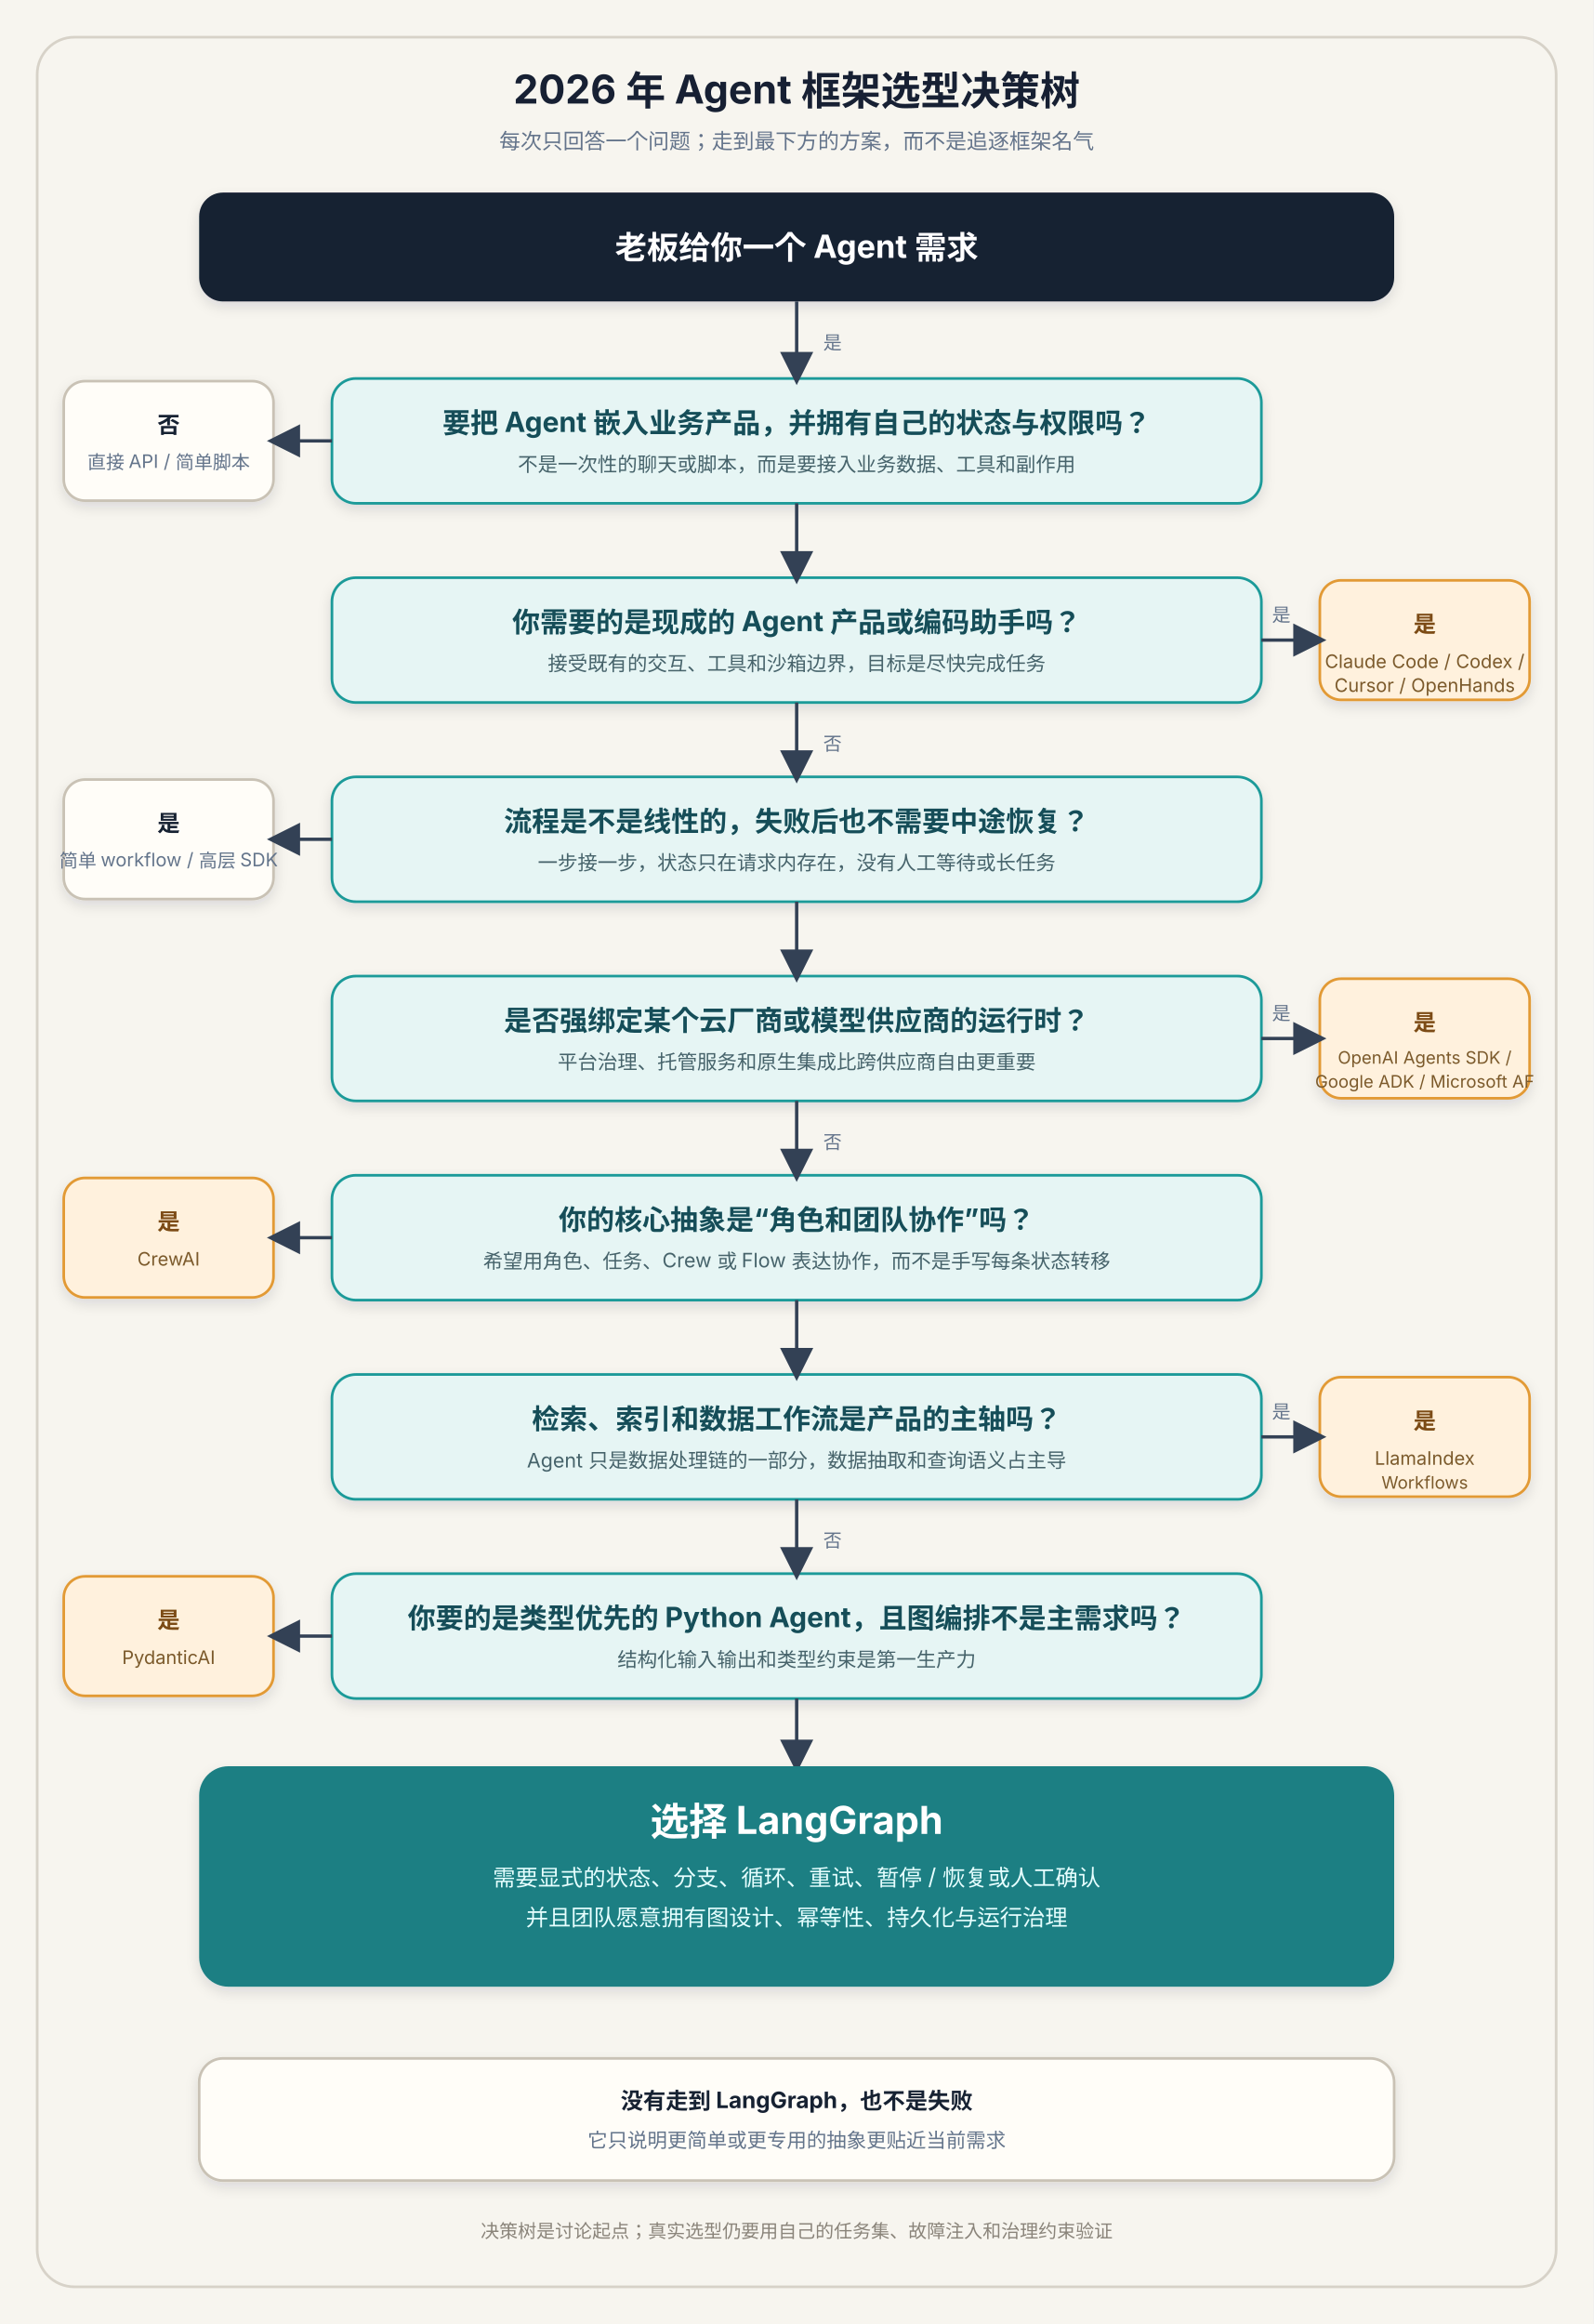
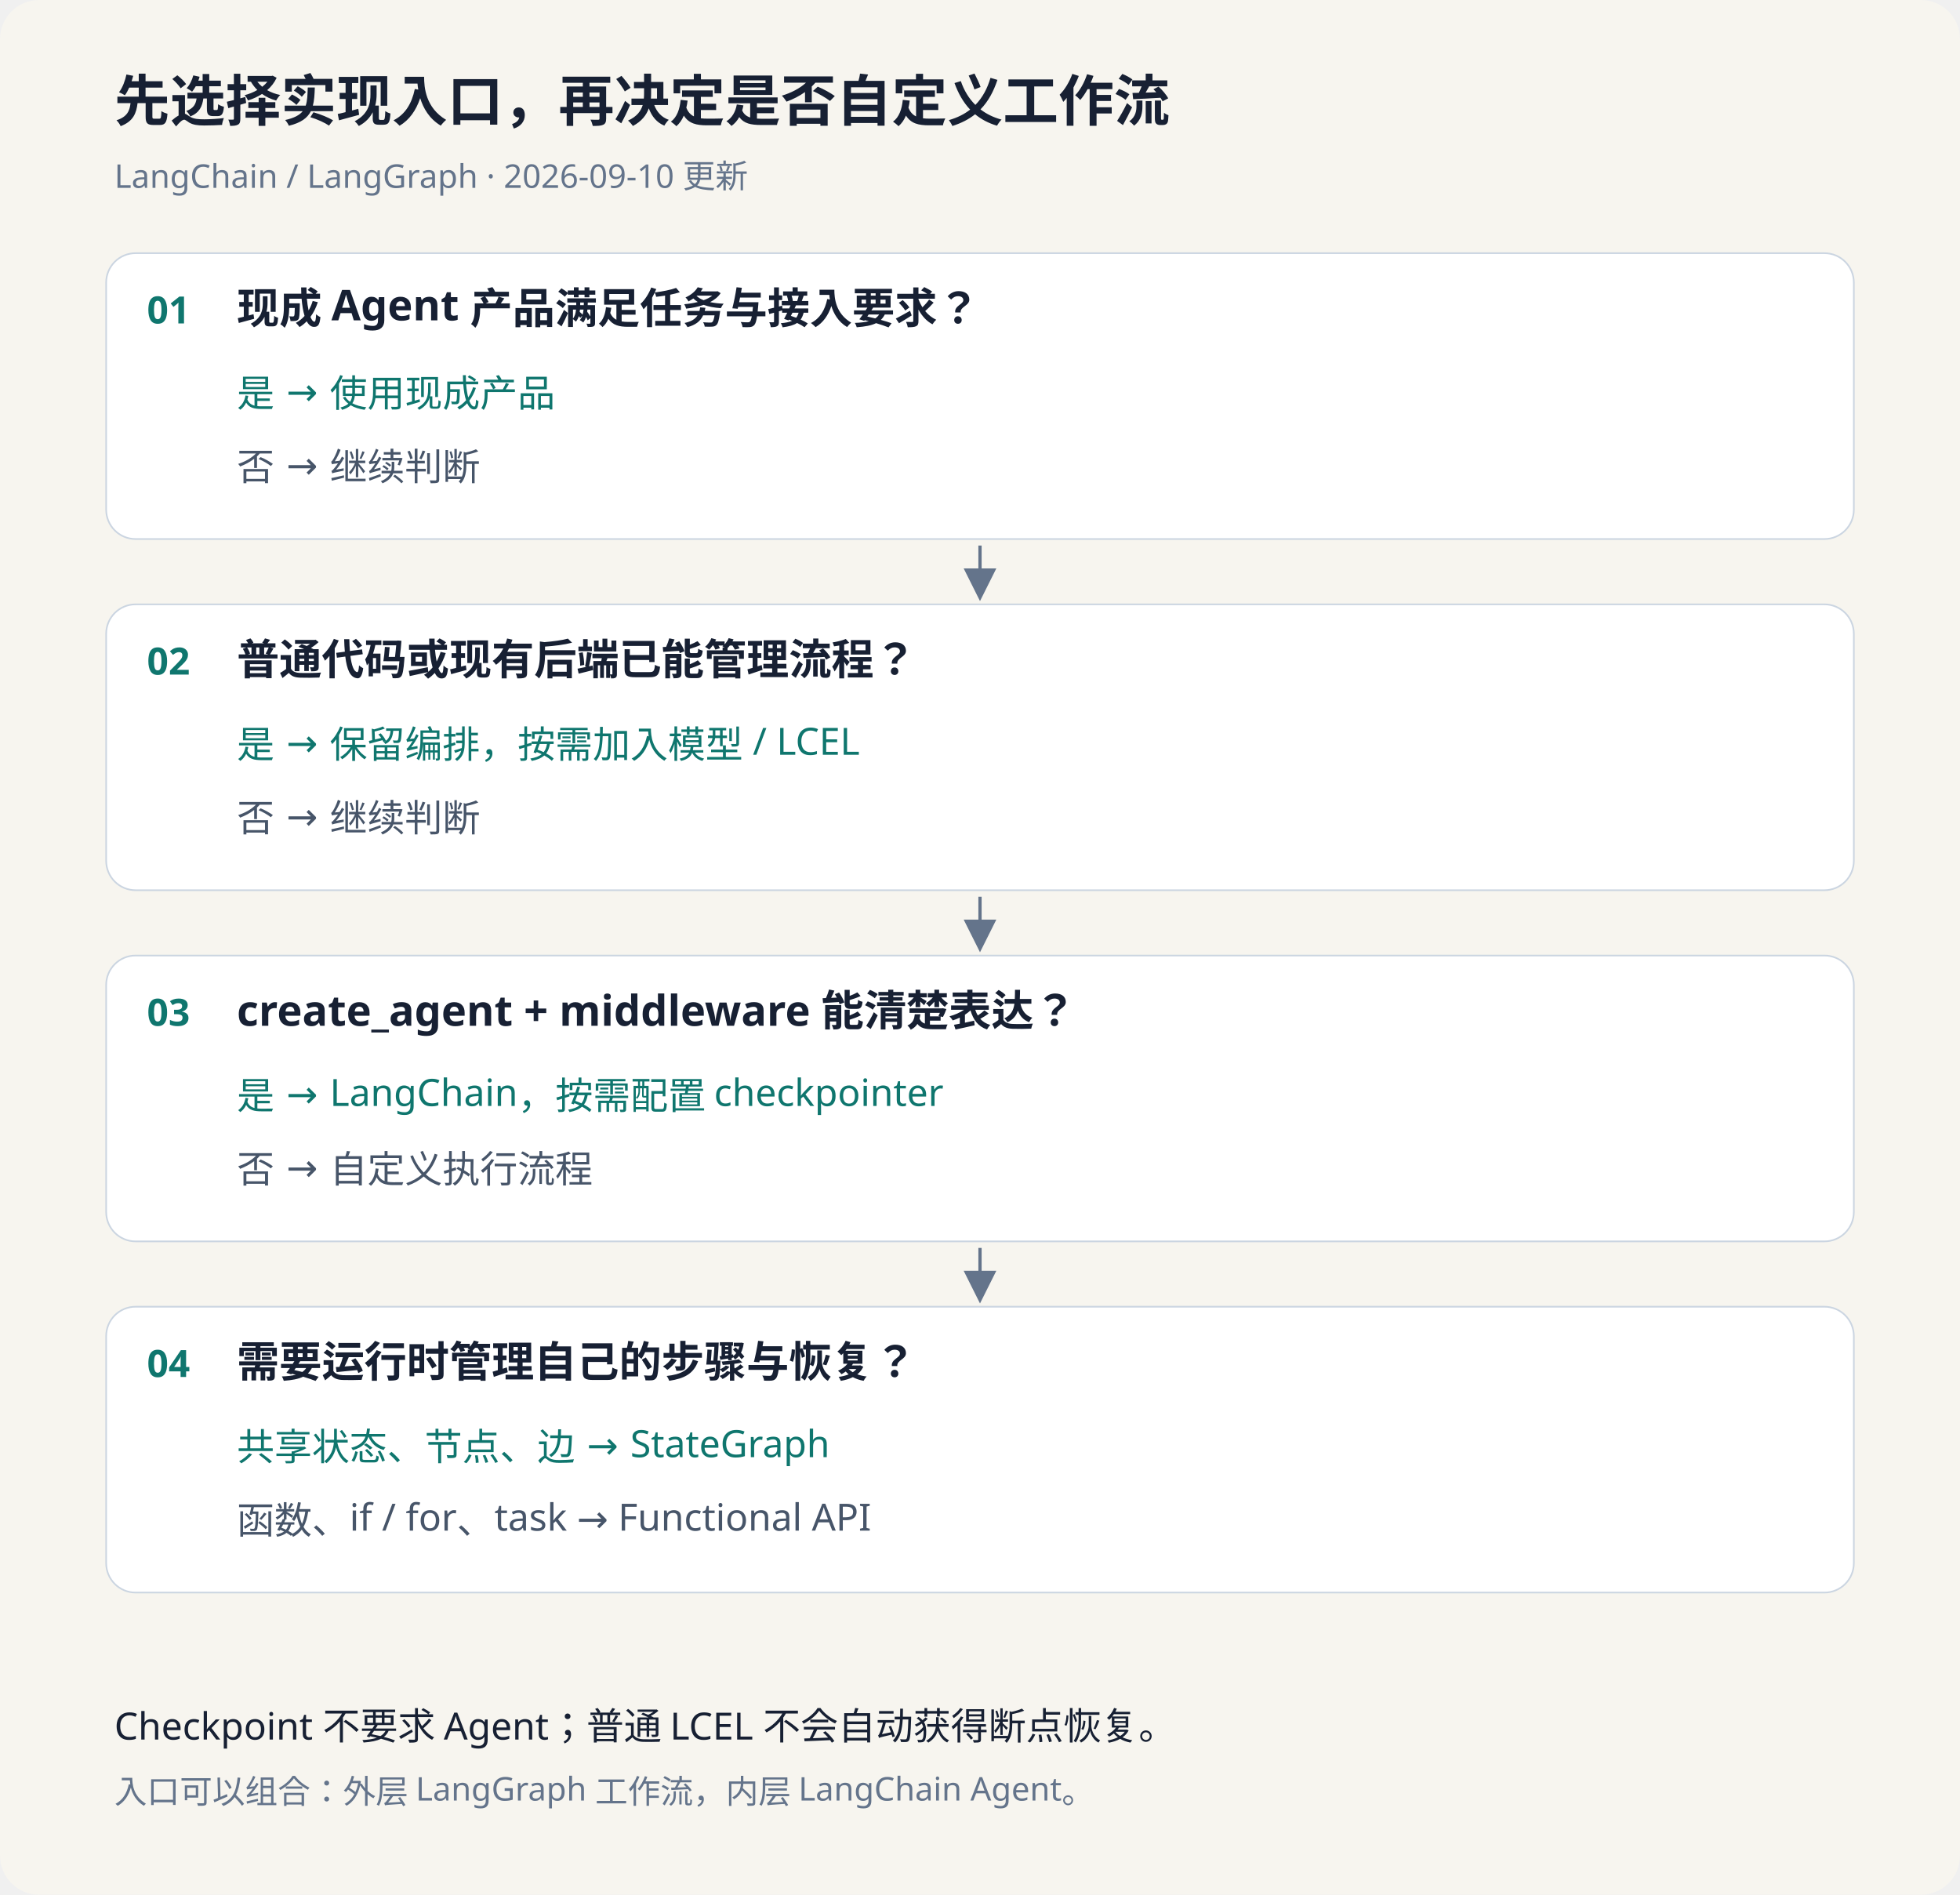
- <svg xmlns="http://www.w3.org/2000/svg" width="1200" height="1750" viewBox="0 0 1200 1750" role="img" aria-labelledby="title desc">
+ <svg xmlns="http://www.w3.org/2000/svg" width="1200" height="1160" viewBox="0 0 1200 1160" role="img" aria-labelledby="title desc">
  <defs>
-     <marker id="arrow" markerWidth="10" markerHeight="10" refX="8" refY="5" orient="auto" markerUnits="strokeWidth">
-       <path d="M0,0 L10,5 L0,10 z" fill="#334155" />
+     <marker id="arrow" markerWidth="10" markerHeight="10" refX="8" refY="5" orient="auto">
+       <path d="M0,0 L10,5 L0,10" fill="#64748b" />
    </marker>
-     <filter id="shadow" x="-10%" y="-10%" width="120%" height="130%">
-       <feDropShadow dx="0" dy="4" stdDeviation="5" flood-color="#0f172a" flood-opacity="0.12" />
-     </filter>
  </defs>
-   <rect width="1200" height="1750" fill="#f7f5ef" />
-   <rect x="28" y="28" width="1144" height="1694" rx="28" fill="none" stroke="#d7d2c8" stroke-width="2" />
-   <text x="600" y="78" text-anchor="middle" font-family="-apple-system,BlinkMacSystemFont,'PingFang SC','Microsoft YaHei',sans-serif" font-size="30" font-weight="700" fill="#172033">2026 年 Agent 框架选型决策树</text>
-   <text x="600" y="112" text-anchor="middle" font-family="-apple-system,BlinkMacSystemFont,'PingFang SC','Microsoft YaHei',sans-serif" font-size="16" fill="#64748b">每次只回答一个问题；走到最下方的方案，而不是追逐框架名气</text>
-   <g filter="url(#shadow)">
-     <rect x="150" y="145" width="900" height="82" rx="18" fill="#172033" />
-     <text x="600" y="195" text-anchor="middle" font-family="-apple-system,BlinkMacSystemFont,'PingFang SC','Microsoft YaHei',sans-serif" font-size="24" font-weight="700" fill="#ffffff">老板给你一个 Agent 需求</text>
+   <rect width="1200" height="1160" rx="24" fill="#f7f5ef" />
+   <g font-family="system-ui, PingFang SC, Microsoft YaHei, sans-serif">
+     <text x="70" y="74" font-size="34" font-weight="700" fill="#172033">先选择实现入口，再决定是否自定义工作流</text>
+     <text x="70" y="115" font-size="20" fill="#64748b">LangChain / LangGraph · 2026-09-10 更新</text>
+     <rect x="65" y="155" width="1070" height="175" rx="18" fill="white" stroke="#cbd5e1" />
+     <text x="90" y="198" font-size="23" fill="#0f766e" font-weight="700">01</text>
+     <text x="145" y="198" font-size="26" fill="#172033" font-weight="600">现成 Agent 产品满足任务与接入要求？</text>
+     <text x="145" y="249" font-size="23" fill="#0f766e">是 → 使用现成产品</text>
+     <text x="145" y="294" font-size="23" fill="#475569">否 → 继续判断</text>
+     <path d="M600 334 V364" stroke="#64748b" stroke-width="2" marker-end="url(#arrow)" />
+     <rect x="65" y="370" width="1070" height="175" rx="18" fill="white" stroke="#cbd5e1" />
+     <text x="90" y="413" font-size="23" fill="#0f766e" font-weight="700">02</text>
+     <text x="145" y="413" font-size="26" fill="#172033" font-weight="600">普通代码或现有后端已能管理流程？</text>
+     <text x="145" y="464" font-size="23" fill="#0f766e">是 → 保留编排，按需加入模型 / LCEL</text>
+     <text x="145" y="509" font-size="23" fill="#475569">否 → 继续判断</text>
+     <path d="M600 549 V579" stroke="#64748b" stroke-width="2" marker-end="url(#arrow)" />
+     <rect x="65" y="585" width="1070" height="175" rx="18" fill="white" stroke="#cbd5e1" />
+     <text x="90" y="628" font-size="23" fill="#0f766e" font-weight="700">03</text>
+     <text x="145" y="628" font-size="26" fill="#172033" font-weight="600">create_agent + middleware 能清楚表达？</text>
+     <text x="145" y="679" font-size="23" fill="#0f766e">是 → LangChain，按需配置 checkpointer</text>
+     <text x="145" y="724" font-size="23" fill="#475569">否 → 自定义执行流程</text>
+     <path d="M600 764 V794" stroke="#64748b" stroke-width="2" marker-end="url(#arrow)" />
+     <rect x="65" y="800" width="1070" height="175" rx="18" fill="white" stroke="#cbd5e1" />
+     <text x="90" y="843" font-size="23" fill="#0f766e" font-weight="700">04</text>
+     <text x="145" y="843" font-size="26" fill="#172033" font-weight="600">需要运行时管理自己的步骤与恢复？</text>
+     <text x="145" y="894" font-size="23" fill="#0f766e">共享状态、节点、边 → StateGraph</text>
+     <text x="145" y="939" font-size="23" fill="#475569">函数、if / for、task → Functional API</text>
+     <text x="70" y="1065" font-size="23" fill="#172033">Checkpoint 不要求 Agent；普通 LCEL 不会自动获得断点恢复。</text>
+     <text x="70" y="1104" font-size="20" fill="#64748b">入口可以组合：外层 LangGraph 工作流，内层 LangChain Agent。</text>
  </g>
-   <g filter="url(#shadow)">
-     <rect x="250" y="285" width="700" height="94" rx="18" fill="#e6f5f4" stroke="#1a9a99" stroke-width="2" />
-     <text x="600" y="326" text-anchor="middle" font-family="-apple-system,BlinkMacSystemFont,'PingFang SC','Microsoft YaHei',sans-serif" font-size="21" font-weight="700" fill="#124e59">要把 Agent 嵌入业务产品，并拥有自己的状态与权限吗？</text>
-     <text x="600" y="355" text-anchor="middle" font-family="-apple-system,BlinkMacSystemFont,'PingFang SC','Microsoft YaHei',sans-serif" font-size="15" fill="#46636b">不是一次性的聊天或脚本，而是要接入业务数据、工具和副作用</text>
-   </g>
-   <g filter="url(#shadow)">
-     <rect x="48" y="287" width="158" height="90" rx="16" fill="#fffdf8" stroke="#c9c2b5" stroke-width="2" />
-     <text x="127" y="326" text-anchor="middle" font-family="-apple-system,BlinkMacSystemFont,'PingFang SC','Microsoft YaHei',sans-serif" font-size="17" font-weight="700" fill="#172033">否</text>
-     <text x="127" y="353" text-anchor="middle" font-family="-apple-system,BlinkMacSystemFont,'PingFang SC','Microsoft YaHei',sans-serif" font-size="14" fill="#64748b">直接 API / 简单脚本</text>
-   </g>
-   <path d="M250 332 H206" fill="none" stroke="#334155" stroke-width="2.5" marker-end="url(#arrow)" />
-   <path d="M600 227 V285" fill="none" stroke="#334155" stroke-width="2.5" marker-end="url(#arrow)" />
-   <text x="620" y="263" font-family="-apple-system,BlinkMacSystemFont,'PingFang SC','Microsoft YaHei',sans-serif" font-size="14" fill="#64748b">是</text>
-   <g filter="url(#shadow)">
-     <rect x="250" y="435" width="700" height="94" rx="18" fill="#e6f5f4" stroke="#1a9a99" stroke-width="2" />
-     <text x="600" y="476" text-anchor="middle" font-family="-apple-system,BlinkMacSystemFont,'PingFang SC','Microsoft YaHei',sans-serif" font-size="21" font-weight="700" fill="#124e59">你需要的是现成的 Agent 产品或编码助手吗？</text>
-     <text x="600" y="505" text-anchor="middle" font-family="-apple-system,BlinkMacSystemFont,'PingFang SC','Microsoft YaHei',sans-serif" font-size="15" fill="#46636b">接受既有的交互、工具和沙箱边界，目标是尽快完成任务</text>
-   </g>
-   <g filter="url(#shadow)">
-     <rect x="994" y="437" width="158" height="90" rx="16" fill="#fff1dd" stroke="#e29a36" stroke-width="2" />
-     <text x="1073" y="476" text-anchor="middle" font-family="-apple-system,BlinkMacSystemFont,'PingFang SC','Microsoft YaHei',sans-serif" font-size="17" font-weight="700" fill="#7b4b12">是</text>
-     <text x="1073" y="503" text-anchor="middle" font-family="-apple-system,BlinkMacSystemFont,'PingFang SC','Microsoft YaHei',sans-serif" font-size="14" fill="#7b5a2c">Claude Code / Codex /</text>
-     <text x="1073" y="521" text-anchor="middle" font-family="-apple-system,BlinkMacSystemFont,'PingFang SC','Microsoft YaHei',sans-serif" font-size="14" fill="#7b5a2c">Cursor / OpenHands</text>
-   </g>
-   <path d="M600 379 V435" fill="none" stroke="#334155" stroke-width="2.5" marker-end="url(#arrow)" />
-   <path d="M950 482 H994" fill="none" stroke="#334155" stroke-width="2.5" marker-end="url(#arrow)" />
-   <text x="958" y="468" font-family="-apple-system,BlinkMacSystemFont,'PingFang SC','Microsoft YaHei',sans-serif" font-size="14" fill="#64748b">是</text>
-   <g filter="url(#shadow)">
-     <rect x="250" y="585" width="700" height="94" rx="18" fill="#e6f5f4" stroke="#1a9a99" stroke-width="2" />
-     <text x="600" y="626" text-anchor="middle" font-family="-apple-system,BlinkMacSystemFont,'PingFang SC','Microsoft YaHei',sans-serif" font-size="21" font-weight="700" fill="#124e59">流程是不是线性的，失败后也不需要中途恢复？</text>
-     <text x="600" y="655" text-anchor="middle" font-family="-apple-system,BlinkMacSystemFont,'PingFang SC','Microsoft YaHei',sans-serif" font-size="15" fill="#46636b">一步接一步，状态只在请求内存在，没有人工等待或长任务</text>
-   </g>
-   <g filter="url(#shadow)">
-     <rect x="48" y="587" width="158" height="90" rx="16" fill="#fffdf8" stroke="#c9c2b5" stroke-width="2" />
-     <text x="127" y="626" text-anchor="middle" font-family="-apple-system,BlinkMacSystemFont,'PingFang SC','Microsoft YaHei',sans-serif" font-size="17" font-weight="700" fill="#172033">是</text>
-     <text x="127" y="653" text-anchor="middle" font-family="-apple-system,BlinkMacSystemFont,'PingFang SC','Microsoft YaHei',sans-serif" font-size="14" fill="#64748b">简单 workflow / 高层 SDK</text>
-   </g>
-   <path d="M250 632 H206" fill="none" stroke="#334155" stroke-width="2.5" marker-end="url(#arrow)" />
-   <path d="M600 529 V585" fill="none" stroke="#334155" stroke-width="2.5" marker-end="url(#arrow)" />
-   <text x="620" y="565" font-family="-apple-system,BlinkMacSystemFont,'PingFang SC','Microsoft YaHei',sans-serif" font-size="14" fill="#64748b">否</text>
-   <g filter="url(#shadow)">
-     <rect x="250" y="735" width="700" height="94" rx="18" fill="#e6f5f4" stroke="#1a9a99" stroke-width="2" />
-     <text x="600" y="776" text-anchor="middle" font-family="-apple-system,BlinkMacSystemFont,'PingFang SC','Microsoft YaHei',sans-serif" font-size="21" font-weight="700" fill="#124e59">是否强绑定某个云厂商或模型供应商的运行时？</text>
-     <text x="600" y="805" text-anchor="middle" font-family="-apple-system,BlinkMacSystemFont,'PingFang SC','Microsoft YaHei',sans-serif" font-size="15" fill="#46636b">平台治理、托管服务和原生集成比跨供应商自由更重要</text>
-   </g>
-   <g filter="url(#shadow)">
-     <rect x="994" y="737" width="158" height="90" rx="16" fill="#fff1dd" stroke="#e29a36" stroke-width="2" />
-     <text x="1073" y="776" text-anchor="middle" font-family="-apple-system,BlinkMacSystemFont,'PingFang SC','Microsoft YaHei',sans-serif" font-size="17" font-weight="700" fill="#7b4b12">是</text>
-     <text x="1073" y="801" text-anchor="middle" font-family="-apple-system,BlinkMacSystemFont,'PingFang SC','Microsoft YaHei',sans-serif" font-size="13" fill="#7b5a2c">OpenAI Agents SDK /</text>
-     <text x="1073" y="819" text-anchor="middle" font-family="-apple-system,BlinkMacSystemFont,'PingFang SC','Microsoft YaHei',sans-serif" font-size="13" fill="#7b5a2c">Google ADK / Microsoft AF</text>
-   </g>
-   <path d="M600 679 V735" fill="none" stroke="#334155" stroke-width="2.5" marker-end="url(#arrow)" />
-   <path d="M950 782 H994" fill="none" stroke="#334155" stroke-width="2.5" marker-end="url(#arrow)" />
-   <text x="958" y="768" font-family="-apple-system,BlinkMacSystemFont,'PingFang SC','Microsoft YaHei',sans-serif" font-size="14" fill="#64748b">是</text>
-   <g filter="url(#shadow)">
-     <rect x="250" y="885" width="700" height="94" rx="18" fill="#e6f5f4" stroke="#1a9a99" stroke-width="2" />
-     <text x="600" y="926" text-anchor="middle" font-family="-apple-system,BlinkMacSystemFont,'PingFang SC','Microsoft YaHei',sans-serif" font-size="21" font-weight="700" fill="#124e59">你的核心抽象是“角色和团队协作”吗？</text>
-     <text x="600" y="955" text-anchor="middle" font-family="-apple-system,BlinkMacSystemFont,'PingFang SC','Microsoft YaHei',sans-serif" font-size="15" fill="#46636b">希望用角色、任务、Crew 或 Flow 表达协作，而不是手写每条状态转移</text>
-   </g>
-   <g filter="url(#shadow)">
-     <rect x="48" y="887" width="158" height="90" rx="16" fill="#fff1dd" stroke="#e29a36" stroke-width="2" />
-     <text x="127" y="926" text-anchor="middle" font-family="-apple-system,BlinkMacSystemFont,'PingFang SC','Microsoft YaHei',sans-serif" font-size="17" font-weight="700" fill="#7b4b12">是</text>
-     <text x="127" y="953" text-anchor="middle" font-family="-apple-system,BlinkMacSystemFont,'PingFang SC','Microsoft YaHei',sans-serif" font-size="14" fill="#7b5a2c">CrewAI</text>
-   </g>
-   <path d="M250 932 H206" fill="none" stroke="#334155" stroke-width="2.5" marker-end="url(#arrow)" />
-   <path d="M600 829 V885" fill="none" stroke="#334155" stroke-width="2.5" marker-end="url(#arrow)" />
-   <text x="620" y="865" font-family="-apple-system,BlinkMacSystemFont,'PingFang SC','Microsoft YaHei',sans-serif" font-size="14" fill="#64748b">否</text>
-   <g filter="url(#shadow)">
-     <rect x="250" y="1035" width="700" height="94" rx="18" fill="#e6f5f4" stroke="#1a9a99" stroke-width="2" />
-     <text x="600" y="1076" text-anchor="middle" font-family="-apple-system,BlinkMacSystemFont,'PingFang SC','Microsoft YaHei',sans-serif" font-size="21" font-weight="700" fill="#124e59">检索、索引和数据工作流是产品的主轴吗？</text>
-     <text x="600" y="1105" text-anchor="middle" font-family="-apple-system,BlinkMacSystemFont,'PingFang SC','Microsoft YaHei',sans-serif" font-size="15" fill="#46636b">Agent 只是数据处理链的一部分，数据抽取和查询语义占主导</text>
-   </g>
-   <g filter="url(#shadow)">
-     <rect x="994" y="1037" width="158" height="90" rx="16" fill="#fff1dd" stroke="#e29a36" stroke-width="2" />
-     <text x="1073" y="1076" text-anchor="middle" font-family="-apple-system,BlinkMacSystemFont,'PingFang SC','Microsoft YaHei',sans-serif" font-size="17" font-weight="700" fill="#7b4b12">是</text>
-     <text x="1073" y="1103" text-anchor="middle" font-family="-apple-system,BlinkMacSystemFont,'PingFang SC','Microsoft YaHei',sans-serif" font-size="14" fill="#7b5a2c">LlamaIndex</text>
-     <text x="1073" y="1121" text-anchor="middle" font-family="-apple-system,BlinkMacSystemFont,'PingFang SC','Microsoft YaHei',sans-serif" font-size="13" fill="#7b5a2c">Workflows</text>
-   </g>
-   <path d="M600 979 V1035" fill="none" stroke="#334155" stroke-width="2.5" marker-end="url(#arrow)" />
-   <path d="M950 1082 H994" fill="none" stroke="#334155" stroke-width="2.5" marker-end="url(#arrow)" />
-   <text x="958" y="1068" font-family="-apple-system,BlinkMacSystemFont,'PingFang SC','Microsoft YaHei',sans-serif" font-size="14" fill="#64748b">是</text>
-   <g filter="url(#shadow)">
-     <rect x="250" y="1185" width="700" height="94" rx="18" fill="#e6f5f4" stroke="#1a9a99" stroke-width="2" />
-     <text x="600" y="1226" text-anchor="middle" font-family="-apple-system,BlinkMacSystemFont,'PingFang SC','Microsoft YaHei',sans-serif" font-size="21" font-weight="700" fill="#124e59">你要的是类型优先的 Python Agent，且图编排不是主需求吗？</text>
-     <text x="600" y="1255" text-anchor="middle" font-family="-apple-system,BlinkMacSystemFont,'PingFang SC','Microsoft YaHei',sans-serif" font-size="15" fill="#46636b">结构化输入输出和类型约束是第一生产力</text>
-   </g>
-   <g filter="url(#shadow)">
-     <rect x="48" y="1187" width="158" height="90" rx="16" fill="#fff1dd" stroke="#e29a36" stroke-width="2" />
-     <text x="127" y="1226" text-anchor="middle" font-family="-apple-system,BlinkMacSystemFont,'PingFang SC','Microsoft YaHei',sans-serif" font-size="17" font-weight="700" fill="#7b4b12">是</text>
-     <text x="127" y="1253" text-anchor="middle" font-family="-apple-system,BlinkMacSystemFont,'PingFang SC','Microsoft YaHei',sans-serif" font-size="14" fill="#7b5a2c">PydanticAI</text>
-   </g>
-   <path d="M250 1232 H206" fill="none" stroke="#334155" stroke-width="2.5" marker-end="url(#arrow)" />
-   <path d="M600 1129 V1185" fill="none" stroke="#334155" stroke-width="2.5" marker-end="url(#arrow)" />
-   <text x="620" y="1165" font-family="-apple-system,BlinkMacSystemFont,'PingFang SC','Microsoft YaHei',sans-serif" font-size="14" fill="#64748b">否</text>
-   <path d="M600 1279 V1330" fill="none" stroke="#334155" stroke-width="2.5" marker-end="url(#arrow)" />
-   <g filter="url(#shadow)">
-     <rect x="150" y="1330" width="900" height="166" rx="22" fill="#1d7f83" />
-     <text x="600" y="1382" text-anchor="middle" font-family="-apple-system,BlinkMacSystemFont,'PingFang SC','Microsoft YaHei',sans-serif" font-size="29" font-weight="700" fill="#ffffff">选择 LangGraph</text>
-     <text x="600" y="1420" text-anchor="middle" font-family="-apple-system,BlinkMacSystemFont,'PingFang SC','Microsoft YaHei',sans-serif" font-size="17" fill="#e6ffff">需要显式的状态、分支、循环、重试、暂停 / 恢复或人工确认</text>
-     <text x="600" y="1450" text-anchor="middle" font-family="-apple-system,BlinkMacSystemFont,'PingFang SC','Microsoft YaHei',sans-serif" font-size="17" fill="#e6ffff">并且团队愿意拥有图设计、幂等性、持久化与运行治理</text>
-   </g>
-   <g filter="url(#shadow)">
-     <rect x="150" y="1550" width="900" height="92" rx="18" fill="#fffdf8" stroke="#c9c2b5" stroke-width="2" />
-     <text x="600" y="1588" text-anchor="middle" font-family="-apple-system,BlinkMacSystemFont,'PingFang SC','Microsoft YaHei',sans-serif" font-size="17" font-weight="700" fill="#172033">没有走到 LangGraph，也不是失败</text>
-     <text x="600" y="1617" text-anchor="middle" font-family="-apple-system,BlinkMacSystemFont,'PingFang SC','Microsoft YaHei',sans-serif" font-size="15" fill="#64748b">它只说明更简单或更专用的抽象更贴近当前需求</text>
-   </g>
-   <text x="600" y="1685" text-anchor="middle" font-family="-apple-system,BlinkMacSystemFont,'PingFang SC','Microsoft YaHei',sans-serif" font-size="14" fill="#8a847a">决策树是讨论起点；真实选型仍要用自己的任务集、故障注入和治理约束验证</text>
</svg>
